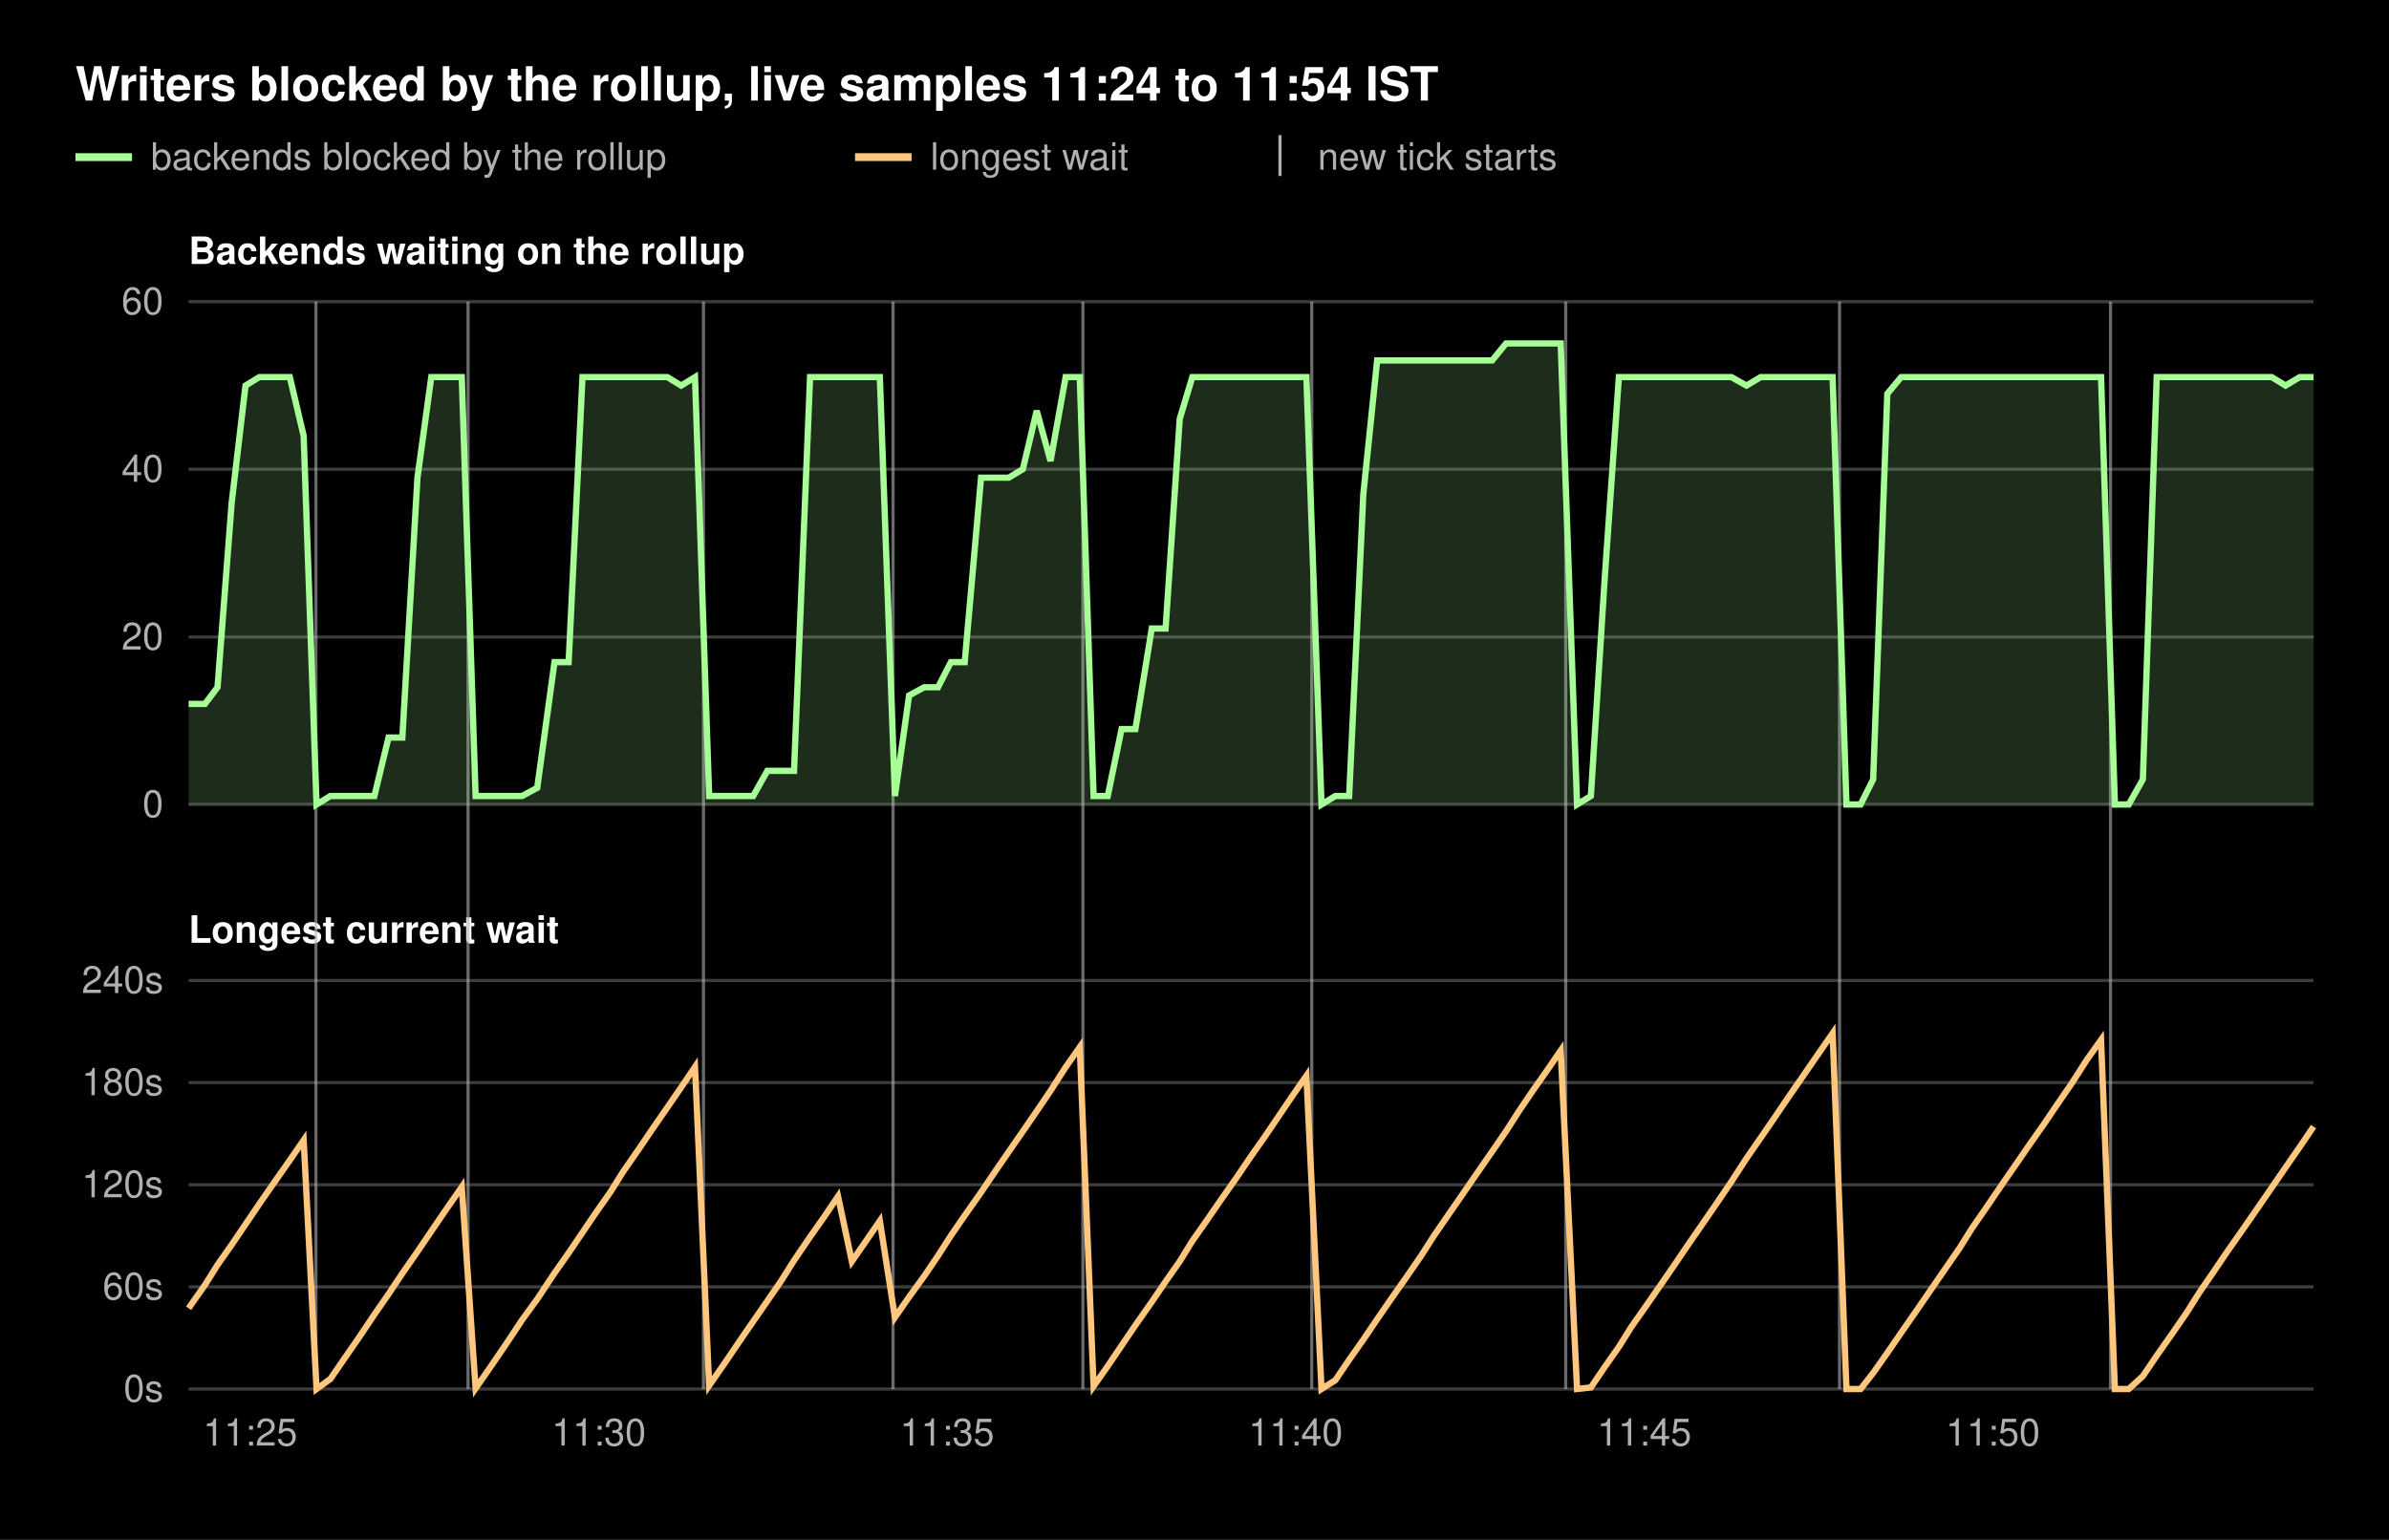
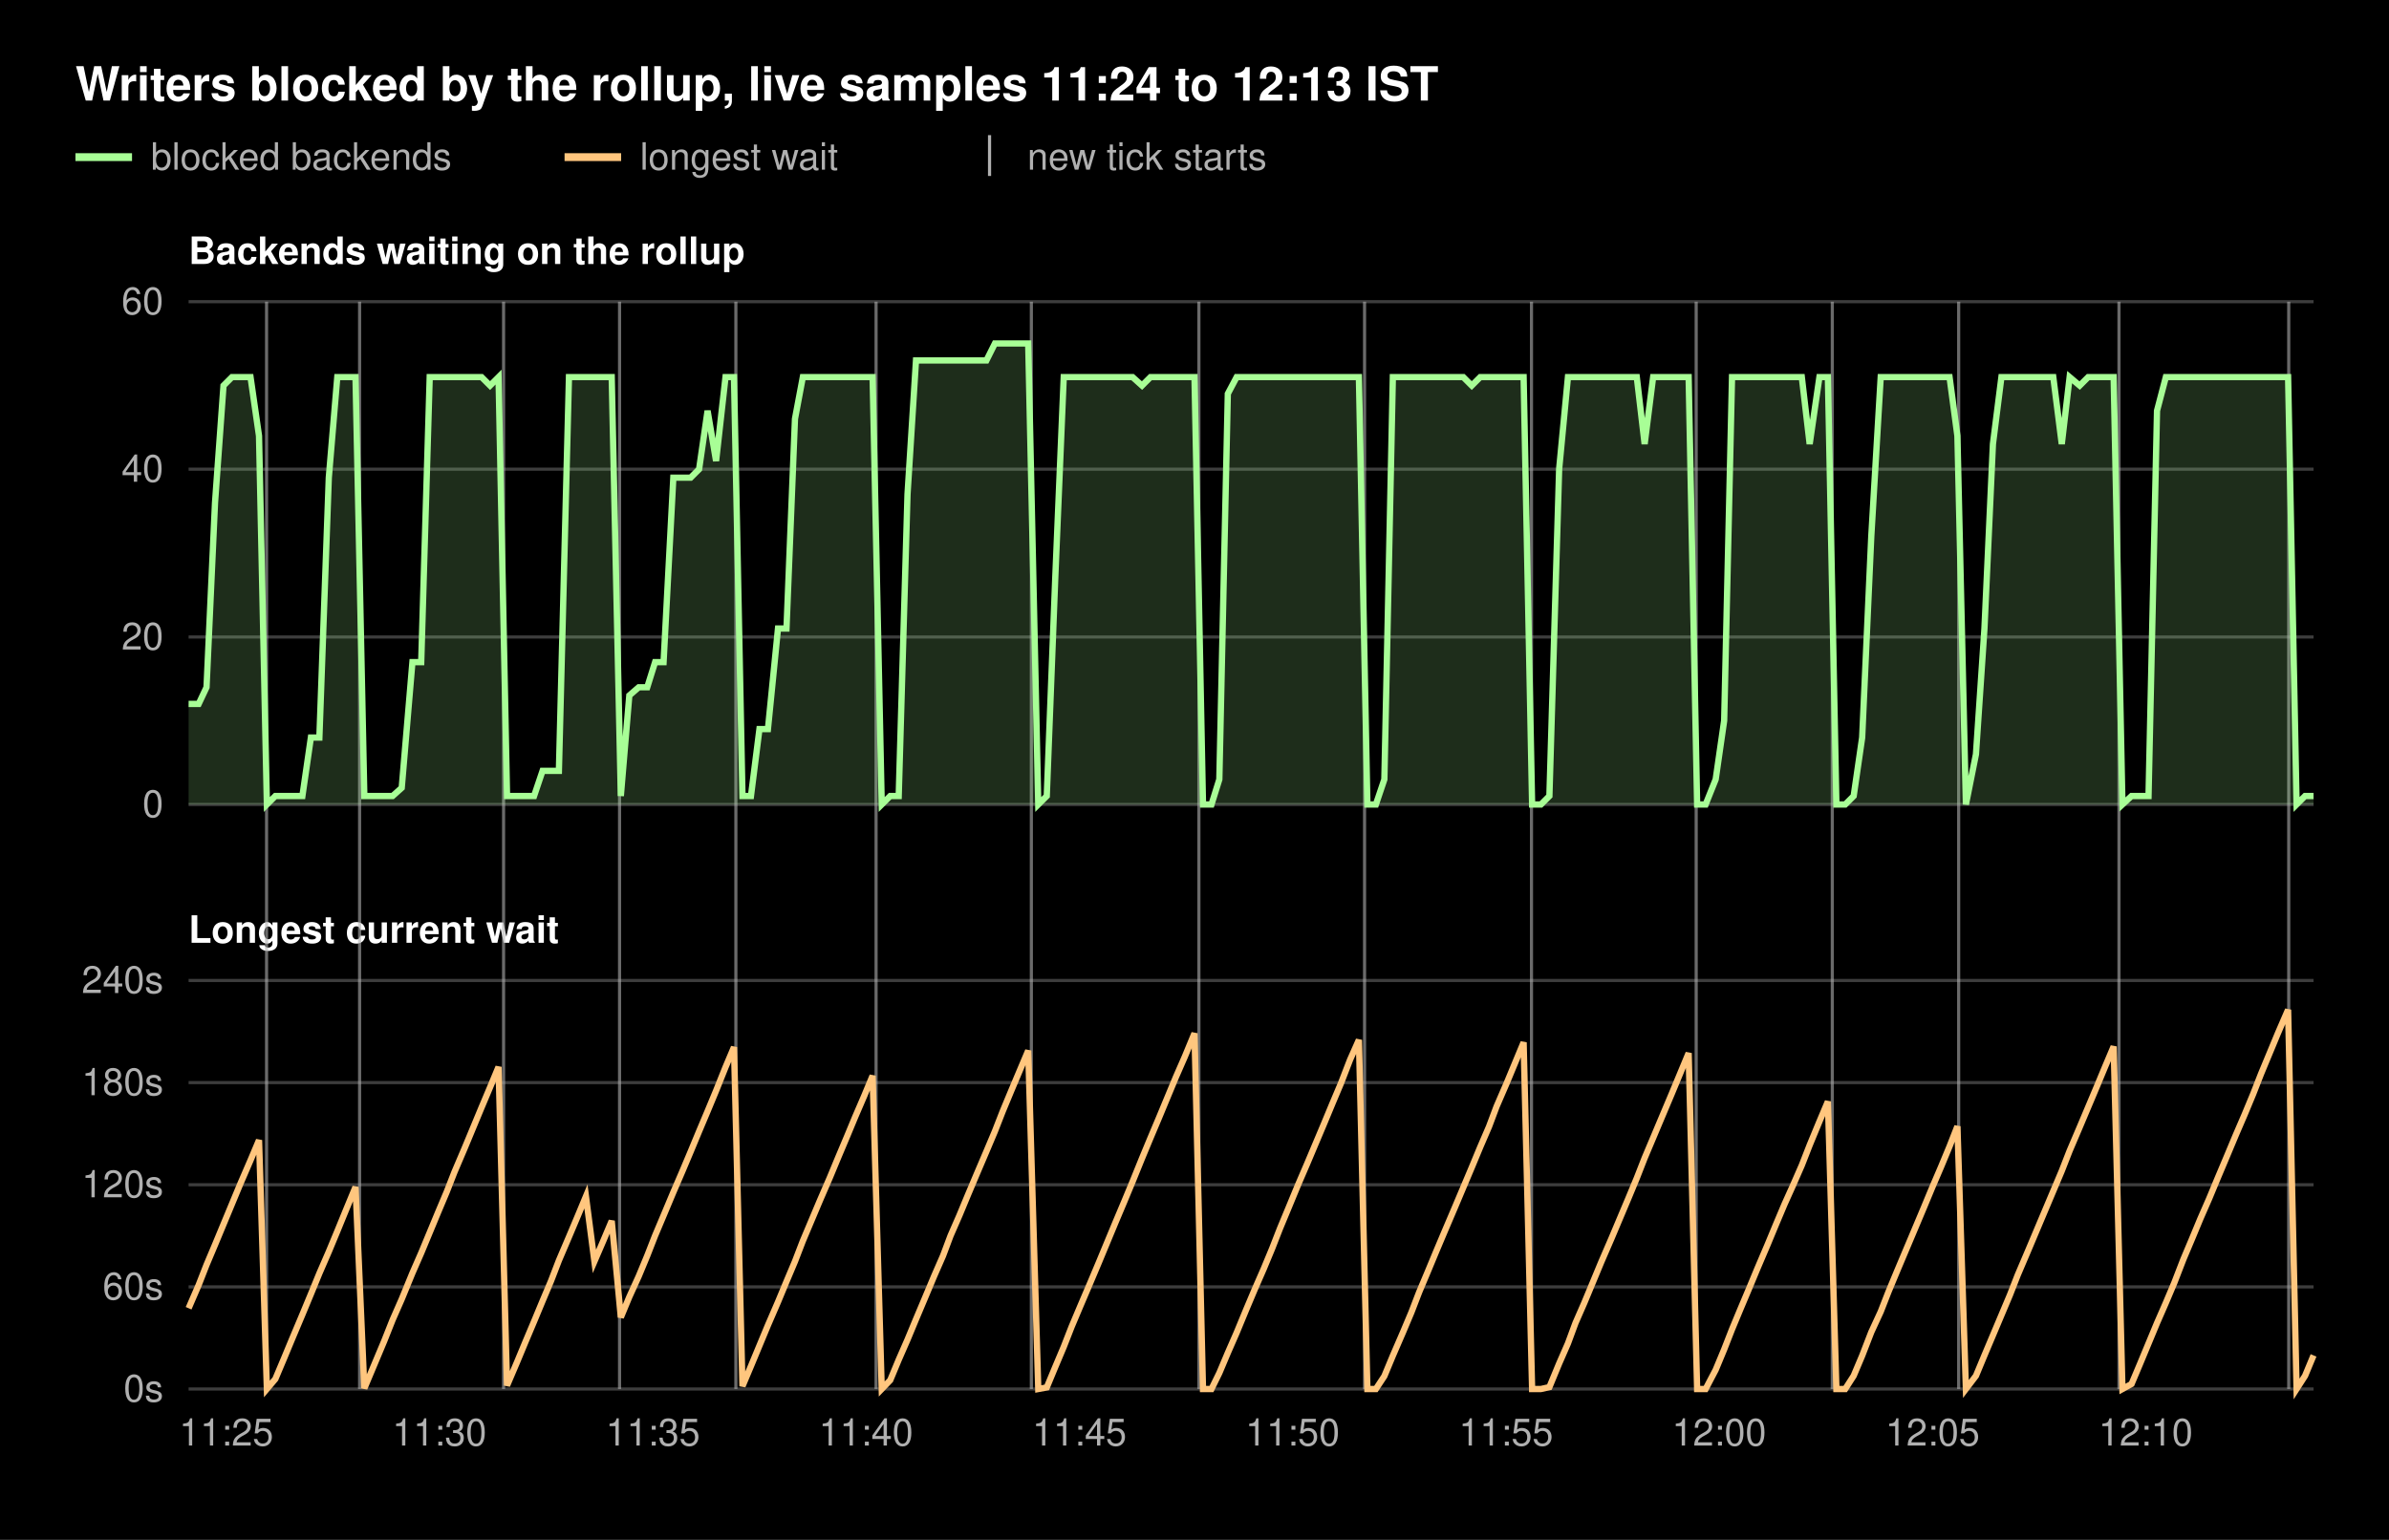
- <svg xmlns="http://www.w3.org/2000/svg" viewBox="0 0 760 490" font-family="Helvetica, Arial, sans-serif" font-size="12" role="img" aria-label="Writers blocked by the rollup and the longest wait, sampled about every 12 seconds from 11:24 to 11:54 IST. Up to 55 backends were waiting at once and the longest wait was 209 seconds.">
+ <svg xmlns="http://www.w3.org/2000/svg" viewBox="0 0 760 490" font-family="Helvetica, Arial, sans-serif" font-size="12" role="img" aria-label="Writers blocked by the rollup and the longest wait, sampled about every 12 seconds from 11:24 to 12:13 IST. Up to 55 backends were waiting at once and the longest wait was 223 seconds.">
  <rect width="760" height="490" fill="#000000" />
-   <text x="24" y="32" font-size="15" font-weight="700" fill="#FFFFFF">Writers blocked by the rollup, live samples 11:24 to 11:54 IST</text>
+   <text x="24" y="32" font-size="15" font-weight="700" fill="#FFFFFF">Writers blocked by the rollup, live samples 11:24 to 12:13 IST</text>
  <path d="M24 50H42" stroke="#a8fe96" stroke-width="2.5" />
-   <text x="48" y="54" fill="#b0b0b0">backends blocked by the rollup</text>
-   <path d="M272.0 50H290.0" stroke="#ffc67e" stroke-width="2.5" />
-   <text x="296.0" y="54" fill="#b0b0b0">longest wait</text>
-   <path d="M407.2 43V56" stroke="#b0b0b0" stroke-width="1" />
-   <text x="419.2" y="54" fill="#b0b0b0">new tick starts</text>
+   <text x="48" y="54" fill="#b0b0b0">blocked backends</text>
+   <path d="M179.6 50H197.6" stroke="#ffc67e" stroke-width="2.5" />
+   <text x="203.6" y="54" fill="#b0b0b0">longest wait</text>
+   <path d="M314.8 43V56" stroke="#b0b0b0" stroke-width="1" />
+   <text x="326.8" y="54" fill="#b0b0b0">new tick starts</text>
  <path d="M60 256.0H736" stroke="#3d3d3d" stroke-width="1" />
  <text x="52" y="260.0" text-anchor="end" fill="#b0b0b0">0</text>
  <path d="M60 202.7H736" stroke="#3d3d3d" stroke-width="1" />
  <text x="52" y="206.7" text-anchor="end" fill="#b0b0b0">20</text>
  <path d="M60 149.3H736" stroke="#3d3d3d" stroke-width="1" />
  <text x="52" y="153.3" text-anchor="end" fill="#b0b0b0">40</text>
  <path d="M60 96.0H736" stroke="#3d3d3d" stroke-width="1" />
  <text x="52" y="100.0" text-anchor="end" fill="#b0b0b0">60</text>
  <path d="M60 442.0H736" stroke="#3d3d3d" stroke-width="1" />
  <text x="52" y="446.0" text-anchor="end" fill="#b0b0b0">0s</text>
  <path d="M60 409.5H736" stroke="#3d3d3d" stroke-width="1" />
  <text x="52" y="413.5" text-anchor="end" fill="#b0b0b0">60s</text>
  <path d="M60 377.0H736" stroke="#3d3d3d" stroke-width="1" />
  <text x="52" y="381.0" text-anchor="end" fill="#b0b0b0">120s</text>
  <path d="M60 344.5H736" stroke="#3d3d3d" stroke-width="1" />
  <text x="52" y="348.5" text-anchor="end" fill="#b0b0b0">180s</text>
  <path d="M60 312.0H736" stroke="#3d3d3d" stroke-width="1" />
  <text x="52" y="316.0" text-anchor="end" fill="#b0b0b0">240s</text>
  <text x="60" y="84" fill="#FFFFFF" font-size="12" font-weight="700">Backends waiting on the rollup</text>
  <text x="60" y="300" fill="#FFFFFF" font-size="12" font-weight="700">Longest current wait</text>
-   <path d="M100.5 96V442" stroke="#b0b0b0" stroke-width="1" stroke-opacity="0.6" />
-   <path d="M148.9 96V442" stroke="#b0b0b0" stroke-width="1" stroke-opacity="0.6" />
-   <path d="M223.8 96V442" stroke="#b0b0b0" stroke-width="1" stroke-opacity="0.6" />
-   <path d="M284.1 96V442" stroke="#b0b0b0" stroke-width="1" stroke-opacity="0.6" />
-   <path d="M344.5 96V442" stroke="#b0b0b0" stroke-width="1" stroke-opacity="0.6" />
-   <path d="M417.3 96V442" stroke="#b0b0b0" stroke-width="1" stroke-opacity="0.6" />
-   <path d="M498.1 96V442" stroke="#b0b0b0" stroke-width="1" stroke-opacity="0.6" />
-   <path d="M585.2 96V442" stroke="#b0b0b0" stroke-width="1" stroke-opacity="0.6" />
-   <path d="M671.4 96V442" stroke="#b0b0b0" stroke-width="1" stroke-opacity="0.6" />
-   <polygon fill="#a8fe96" fill-opacity="0.18" points="60.0,256.0 60.0,224.0 65.2,224.0 69.2,218.7 73.7,160.0 78.1,122.7 82.5,120.0 87.0,120.0 92.2,120.0 96.6,138.7 100.7,256.0 105.1,253.3 109.5,253.3 114.0,253.3 119.1,253.3 123.6,234.7 128.0,234.7 132.8,152.0 137.2,120.0 141.7,120.0 146.9,120.0 151.3,253.3 156.1,253.3 161.6,253.3 166.1,253.3 170.9,250.7 176.4,210.7 180.9,210.7 185.3,120.0 189.7,120.0 194.2,120.0 198.2,120.0 203.4,120.0 207.8,120.0 212.3,120.0 216.7,122.7 221.1,120.0 225.6,253.3 230.8,253.3 235.2,253.3 239.6,253.3 244.1,245.3 248.5,245.3 252.6,245.3 257.7,120.0 262.2,120.0 266.6,120.0 271.0,120.0 275.5,120.0 279.9,120.0 284.7,253.3 289.2,221.3 294.0,218.7 298.4,218.7 302.5,210.7 306.9,210.7 312.1,152.0 316.5,152.0 320.9,152.0 325.4,149.3 329.8,130.7 334.2,146.7 339.0,120.0 343.5,120.0 347.9,253.3 352.4,253.3 356.8,232.0 361.2,232.0 366.4,200.0 370.8,200.0 375.3,133.3 379.3,120.0 383.8,120.0 388.2,120.0 393.4,120.0 397.8,120.0 402.3,120.0 406.7,120.0 411.1,120.0 415.6,120.0 420.4,256.0 424.8,253.3 429.2,253.3 433.7,157.3 438.1,114.7 442.5,114.7 447.7,114.7 452.1,114.7 456.2,114.7 460.6,114.7 465.1,114.7 469.5,114.7 474.7,114.7 479.1,109.3 483.2,109.3 487.6,109.3 492.1,109.3 496.5,109.3 501.7,256.0 506.1,253.3 510.5,184.0 515.0,120.0 519.0,120.0 523.5,120.0 528.7,120.0 533.1,120.0 537.5,120.0 542.0,120.0 546.4,120.0 550.8,120.0 555.6,122.7 560.1,120.0 564.5,120.0 568.9,120.0 573.4,120.0 577.8,120.0 583.0,120.0 587.4,256.0 591.9,256.0 595.9,248.0 600.4,125.3 604.8,120.0 610.0,120.0 614.4,120.0 618.8,120.0 623.3,120.0 627.3,120.0 631.8,120.0 636.9,120.0 641.4,120.0 645.8,120.0 650.3,120.0 654.7,120.0 659.1,120.0 663.9,120.0 668.4,120.0 672.8,256.0 677.2,256.0 681.7,248.0 686.1,120.0 691.3,120.0 695.7,120.0 699.8,120.0 704.2,120.0 708.6,120.0 713.1,120.0 718.3,120.0 722.7,120.0 727.1,122.7 731.6,120.0 736.0,120.0 736.0,256.0" />
-   <polyline fill="none" stroke="#a8fe96" stroke-width="2" points="60.0,224.0 65.2,224.0 69.2,218.7 73.7,160.0 78.1,122.7 82.5,120.0 87.0,120.0 92.2,120.0 96.6,138.7 100.7,256.0 105.1,253.3 109.5,253.3 114.0,253.3 119.1,253.3 123.6,234.7 128.0,234.7 132.8,152.0 137.2,120.0 141.7,120.0 146.9,120.0 151.3,253.3 156.1,253.3 161.6,253.3 166.1,253.3 170.9,250.7 176.4,210.7 180.9,210.7 185.3,120.0 189.7,120.0 194.2,120.0 198.2,120.0 203.4,120.0 207.8,120.0 212.3,120.0 216.7,122.7 221.1,120.0 225.6,253.3 230.8,253.3 235.2,253.3 239.6,253.3 244.1,245.3 248.5,245.3 252.6,245.3 257.7,120.0 262.2,120.0 266.6,120.0 271.0,120.0 275.5,120.0 279.9,120.0 284.7,253.3 289.2,221.3 294.0,218.7 298.4,218.7 302.5,210.7 306.9,210.7 312.1,152.0 316.5,152.0 320.9,152.0 325.4,149.3 329.8,130.7 334.2,146.7 339.0,120.0 343.5,120.0 347.9,253.3 352.4,253.3 356.8,232.0 361.2,232.0 366.4,200.0 370.8,200.0 375.3,133.3 379.3,120.0 383.8,120.0 388.2,120.0 393.4,120.0 397.8,120.0 402.3,120.0 406.7,120.0 411.1,120.0 415.6,120.0 420.4,256.0 424.8,253.3 429.2,253.3 433.7,157.3 438.1,114.7 442.5,114.7 447.7,114.7 452.1,114.7 456.2,114.7 460.6,114.7 465.1,114.7 469.5,114.7 474.7,114.7 479.1,109.3 483.2,109.3 487.6,109.3 492.1,109.3 496.5,109.3 501.7,256.0 506.1,253.3 510.5,184.0 515.0,120.0 519.0,120.0 523.5,120.0 528.7,120.0 533.1,120.0 537.5,120.0 542.0,120.0 546.4,120.0 550.8,120.0 555.6,122.7 560.1,120.0 564.5,120.0 568.9,120.0 573.4,120.0 577.8,120.0 583.0,120.0 587.4,256.0 591.9,256.0 595.9,248.0 600.4,125.3 604.8,120.0 610.0,120.0 614.4,120.0 618.8,120.0 623.3,120.0 627.3,120.0 631.8,120.0 636.9,120.0 641.4,120.0 645.8,120.0 650.3,120.0 654.7,120.0 659.1,120.0 663.9,120.0 668.4,120.0 672.8,256.0 677.2,256.0 681.7,248.0 686.1,120.0 691.3,120.0 695.7,120.0 699.8,120.0 704.2,120.0 708.6,120.0 713.1,120.0 718.3,120.0 722.7,120.0 727.1,122.7 731.6,120.0 736.0,120.0" />
-   <polyline fill="none" stroke="#ffc67e" stroke-width="2" points="60.0,416.3 65.2,408.9 69.2,402.5 73.7,396.1 78.1,389.6 82.5,383.1 87.0,376.6 92.2,369.2 96.6,362.8 100.7,442.0 105.1,438.8 109.5,432.4 114.0,425.9 119.1,418.3 123.6,411.8 128.0,405.2 132.8,398.3 137.2,391.8 141.7,385.2 146.9,377.7 151.3,441.8 156.1,434.9 161.6,426.8 166.1,420.0 170.9,413.4 176.4,405.1 180.9,398.7 185.3,392.2 189.7,385.7 194.2,379.3 198.2,372.9 203.4,365.4 207.8,358.9 212.3,352.4 216.7,346.0 221.1,339.5 225.6,440.9 230.8,433.4 235.2,426.9 239.6,420.5 244.1,414.0 248.5,407.6 252.6,401.1 257.7,393.6 262.2,387.2 266.6,380.7 271.0,401.4 275.5,394.9 279.9,388.5 284.7,419.2 289.2,412.7 294.0,406.1 298.4,399.6 302.5,393.2 306.9,386.8 312.1,379.4 316.5,372.9 320.9,366.5 325.4,360.0 329.8,353.6 334.2,347.1 339.0,339.6 343.5,333.2 347.9,441.1 352.4,434.7 356.8,428.2 361.2,421.7 366.4,414.3 370.8,407.8 375.3,401.4 379.3,394.9 383.8,388.5 388.2,382.1 393.4,374.7 397.8,368.2 402.3,361.8 406.7,355.3 411.1,348.8 415.6,342.3 420.4,442.0 424.8,439.2 429.2,432.7 433.7,426.3 438.1,419.8 442.5,413.4 447.7,406.0 452.1,399.6 456.2,393.2 460.6,386.8 465.1,380.3 469.5,373.9 474.7,366.4 479.1,360.0 483.2,353.6 487.6,347.1 492.1,340.7 496.5,334.3 501.7,442.0 506.1,441.5 510.5,435.0 515.0,428.6 519.0,422.2 523.5,415.8 528.7,408.3 533.1,401.9 537.5,395.4 542.0,388.9 546.4,382.5 550.8,376.0 555.6,368.6 560.1,362.1 564.5,355.7 568.9,349.2 573.4,342.7 577.8,336.3 583.0,328.8 587.4,442.0 591.9,442.0 595.9,436.9 600.4,430.5 604.8,424.1 610.0,416.6 614.4,410.2 618.8,403.8 623.3,397.3 627.3,390.9 631.8,384.4 636.9,376.9 641.4,370.4 645.8,364.0 650.3,357.6 654.7,351.1 659.1,344.7 663.9,337.2 668.4,330.9 672.8,442.0 677.2,442.0 681.7,437.9 686.1,431.4 691.3,424.0 695.7,417.6 699.8,411.1 704.2,404.7 708.6,398.2 713.1,391.8 718.3,384.3 722.7,377.9 727.1,371.5 731.6,365.0 736.0,358.5" />
-   <text x="79.6" y="460" text-anchor="middle" fill="#b0b0b0">11:25</text>
-   <text x="190.5" y="460" text-anchor="middle" fill="#b0b0b0">11:30</text>
-   <text x="301.3" y="460" text-anchor="middle" fill="#b0b0b0">11:35</text>
-   <text x="412.2" y="460" text-anchor="middle" fill="#b0b0b0">11:40</text>
-   <text x="523.1" y="460" text-anchor="middle" fill="#b0b0b0">11:45</text>
-   <text x="634.0" y="460" text-anchor="middle" fill="#b0b0b0">11:50</text>
+   <path d="M84.8 96V442" stroke="#b0b0b0" stroke-width="1" stroke-opacity="0.6" />
+   <path d="M114.4 96V442" stroke="#b0b0b0" stroke-width="1" stroke-opacity="0.6" />
+   <path d="M160.2 96V442" stroke="#b0b0b0" stroke-width="1" stroke-opacity="0.6" />
+   <path d="M197.1 96V442" stroke="#b0b0b0" stroke-width="1" stroke-opacity="0.6" />
+   <path d="M234.1 96V442" stroke="#b0b0b0" stroke-width="1" stroke-opacity="0.6" />
+   <path d="M278.7 96V442" stroke="#b0b0b0" stroke-width="1" stroke-opacity="0.6" />
+   <path d="M328.1 96V442" stroke="#b0b0b0" stroke-width="1" stroke-opacity="0.6" />
+   <path d="M381.4 96V442" stroke="#b0b0b0" stroke-width="1" stroke-opacity="0.6" />
+   <path d="M434.1 96V442" stroke="#b0b0b0" stroke-width="1" stroke-opacity="0.6" />
+   <path d="M487.2 96V442" stroke="#b0b0b0" stroke-width="1" stroke-opacity="0.6" />
+   <path d="M539.6 96V442" stroke="#b0b0b0" stroke-width="1" stroke-opacity="0.6" />
+   <path d="M582.9 96V442" stroke="#b0b0b0" stroke-width="1" stroke-opacity="0.6" />
+   <path d="M623.1 96V442" stroke="#b0b0b0" stroke-width="1" stroke-opacity="0.6" />
+   <path d="M674.1 96V442" stroke="#b0b0b0" stroke-width="1" stroke-opacity="0.6" />
+   <path d="M728.1 96V442" stroke="#b0b0b0" stroke-width="1" stroke-opacity="0.6" />
+   <polygon fill="#a8fe96" fill-opacity="0.18" points="60.0,256.0 60.0,224.0 63.2,224.0 65.7,218.7 68.4,160.0 71.1,122.7 73.8,120.0 76.5,120.0 79.7,120.0 82.4,138.7 84.9,256.0 87.6,253.3 90.3,253.3 93.0,253.3 96.2,253.3 98.9,234.7 101.6,234.7 104.6,152.0 107.3,120.0 110.0,120.0 113.1,120.0 115.9,253.3 118.8,253.3 122.2,253.3 124.9,253.3 127.8,250.7 131.2,210.7 134.0,210.7 136.7,120.0 139.4,120.0 142.1,120.0 144.6,120.0 147.8,120.0 150.5,120.0 153.2,120.0 155.9,122.7 158.6,120.0 161.3,253.3 164.5,253.3 167.2,253.3 169.9,253.3 172.6,245.3 175.3,245.3 177.8,245.3 181.0,120.0 183.7,120.0 186.4,120.0 189.1,120.0 191.9,120.0 194.6,120.0 197.5,253.3 200.2,221.3 203.2,218.7 205.9,218.7 208.4,210.7 211.1,210.7 214.2,152.0 217.0,152.0 219.7,152.0 222.4,149.3 225.1,130.7 227.8,146.7 230.8,120.0 233.5,120.0 236.2,253.3 238.9,253.3 241.6,232.0 244.3,232.0 247.5,200.0 250.2,200.0 252.9,133.3 255.4,120.0 258.1,120.0 260.8,120.0 264.0,120.0 266.7,120.0 269.4,120.0 272.1,120.0 274.9,120.0 277.6,120.0 280.5,256.0 283.2,253.3 285.9,253.3 288.7,157.3 291.4,114.7 294.1,114.7 297.2,114.7 300.0,114.7 302.4,114.7 305.2,114.7 307.9,114.7 310.6,114.7 313.8,114.7 316.5,109.3 319.0,109.3 321.7,109.3 324.4,109.3 327.1,109.3 330.3,256.0 333.0,253.3 335.7,184.0 338.4,120.0 340.9,120.0 343.6,120.0 346.8,120.0 349.5,120.0 352.2,120.0 354.9,120.0 357.6,120.0 360.3,120.0 363.3,122.7 366.0,120.0 368.7,120.0 371.4,120.0 374.1,120.0 376.9,120.0 380.0,120.0 382.7,256.0 385.4,256.0 387.9,248.0 390.6,125.3 393.4,120.0 396.5,120.0 399.2,120.0 402.0,120.0 404.7,120.0 407.2,120.0 409.9,120.0 413.0,120.0 415.8,120.0 418.5,120.0 421.2,120.0 423.9,120.0 426.6,120.0 429.5,120.0 432.3,120.0 435.0,256.0 437.7,256.0 440.4,248.0 443.1,120.0 446.3,120.0 449.0,120.0 451.5,120.0 454.2,120.0 456.9,120.0 459.6,120.0 462.8,120.0 465.5,120.0 468.2,122.7 470.9,120.0 473.7,120.0 476.1,120.0 479.3,120.0 482.0,120.0 484.7,120.0 487.4,256.0 490.2,256.0 492.9,253.3 496.0,149.3 498.8,120.0 501.2,120.0 504.0,120.0 506.7,120.0 509.4,120.0 512.6,120.0 515.3,120.0 518.0,120.0 520.7,120.0 523.2,141.3 525.9,120.0 529.1,120.0 531.8,120.0 534.5,120.0 537.2,120.0 539.9,256.0 542.6,256.0 545.8,248.0 548.5,229.3 551.0,120.0 553.7,120.0 556.4,120.0 559.1,120.0 562.3,120.0 565.0,120.0 567.7,120.0 570.4,120.0 573.2,120.0 575.7,141.3 578.8,120.0 581.5,120.0 584.2,256.0 587.0,256.0 589.7,253.3 592.4,234.7 595.3,170.7 598.3,120.0 600.8,120.0 603.5,120.0 606.2,120.0 608.9,120.0 612.1,120.0 614.8,120.0 617.5,120.0 620.2,120.0 622.7,138.7 625.4,256.0 628.6,240.0 631.3,200.0 634.0,141.3 636.7,120.0 639.4,120.0 641.9,120.0 645.1,120.0 647.8,120.0 650.5,120.0 653.2,120.0 655.9,141.3 658.4,120.0 661.6,122.7 664.3,120.0 667.0,120.0 669.7,120.0 672.4,120.0 675.2,256.0 678.1,253.3 680.8,253.3 683.5,253.3 686.2,130.7 689.0,120.0 691.7,120.0 694.6,120.0 697.3,120.0 700.0,120.0 702.8,120.0 705.5,120.0 708.2,120.0 711.3,120.0 714.1,120.0 716.8,120.0 719.3,120.0 722.0,120.0 724.7,120.0 727.9,120.0 730.6,256.0 733.3,253.3 736.0,253.3 736.0,256.0" />
+   <polyline fill="none" stroke="#a8fe96" stroke-width="2" points="60.0,224.0 63.2,224.0 65.7,218.7 68.4,160.0 71.1,122.7 73.8,120.0 76.5,120.0 79.7,120.0 82.4,138.7 84.9,256.0 87.6,253.3 90.3,253.3 93.0,253.3 96.2,253.3 98.9,234.7 101.6,234.7 104.6,152.0 107.3,120.0 110.0,120.0 113.1,120.0 115.9,253.3 118.8,253.3 122.2,253.3 124.9,253.3 127.8,250.7 131.2,210.7 134.0,210.7 136.7,120.0 139.4,120.0 142.1,120.0 144.6,120.0 147.8,120.0 150.5,120.0 153.2,120.0 155.9,122.7 158.6,120.0 161.3,253.3 164.5,253.3 167.2,253.3 169.9,253.3 172.6,245.3 175.3,245.3 177.8,245.3 181.0,120.0 183.7,120.0 186.4,120.0 189.1,120.0 191.9,120.0 194.6,120.0 197.5,253.3 200.2,221.3 203.2,218.7 205.9,218.7 208.4,210.7 211.1,210.7 214.2,152.0 217.0,152.0 219.7,152.0 222.4,149.3 225.1,130.7 227.8,146.7 230.8,120.0 233.5,120.0 236.2,253.3 238.9,253.3 241.6,232.0 244.3,232.0 247.5,200.0 250.2,200.0 252.9,133.3 255.4,120.0 258.1,120.0 260.8,120.0 264.0,120.0 266.7,120.0 269.4,120.0 272.1,120.0 274.9,120.0 277.6,120.0 280.5,256.0 283.2,253.3 285.9,253.3 288.7,157.3 291.4,114.7 294.1,114.7 297.2,114.7 300.0,114.7 302.4,114.7 305.2,114.7 307.9,114.7 310.6,114.7 313.8,114.7 316.5,109.3 319.0,109.3 321.7,109.3 324.4,109.3 327.1,109.3 330.3,256.0 333.0,253.3 335.7,184.0 338.4,120.0 340.9,120.0 343.6,120.0 346.8,120.0 349.5,120.0 352.2,120.0 354.9,120.0 357.6,120.0 360.3,120.0 363.3,122.7 366.0,120.0 368.7,120.0 371.4,120.0 374.1,120.0 376.9,120.0 380.0,120.0 382.7,256.0 385.4,256.0 387.9,248.0 390.6,125.3 393.4,120.0 396.5,120.0 399.2,120.0 402.0,120.0 404.7,120.0 407.2,120.0 409.9,120.0 413.0,120.0 415.8,120.0 418.5,120.0 421.2,120.0 423.9,120.0 426.6,120.0 429.5,120.0 432.3,120.0 435.0,256.0 437.7,256.0 440.4,248.0 443.1,120.0 446.3,120.0 449.0,120.0 451.5,120.0 454.2,120.0 456.9,120.0 459.6,120.0 462.8,120.0 465.5,120.0 468.2,122.7 470.9,120.0 473.7,120.0 476.1,120.0 479.3,120.0 482.0,120.0 484.7,120.0 487.4,256.0 490.2,256.0 492.9,253.3 496.0,149.3 498.8,120.0 501.2,120.0 504.0,120.0 506.7,120.0 509.4,120.0 512.6,120.0 515.3,120.0 518.0,120.0 520.7,120.0 523.2,141.3 525.9,120.0 529.1,120.0 531.8,120.0 534.5,120.0 537.2,120.0 539.9,256.0 542.6,256.0 545.8,248.0 548.5,229.3 551.0,120.0 553.7,120.0 556.4,120.0 559.1,120.0 562.3,120.0 565.0,120.0 567.7,120.0 570.4,120.0 573.2,120.0 575.7,141.3 578.8,120.0 581.5,120.0 584.2,256.0 587.0,256.0 589.7,253.3 592.4,234.7 595.3,170.7 598.3,120.0 600.8,120.0 603.5,120.0 606.2,120.0 608.9,120.0 612.1,120.0 614.8,120.0 617.5,120.0 620.2,120.0 622.7,138.7 625.4,256.0 628.6,240.0 631.3,200.0 634.0,141.3 636.7,120.0 639.4,120.0 641.9,120.0 645.1,120.0 647.8,120.0 650.5,120.0 653.2,120.0 655.9,141.3 658.4,120.0 661.6,122.7 664.3,120.0 667.0,120.0 669.7,120.0 672.4,120.0 675.2,256.0 678.1,253.3 680.8,253.3 683.5,253.3 686.2,130.7 689.0,120.0 691.7,120.0 694.6,120.0 697.3,120.0 700.0,120.0 702.8,120.0 705.5,120.0 708.2,120.0 711.3,120.0 714.1,120.0 716.8,120.0 719.3,120.0 722.0,120.0 724.7,120.0 727.9,120.0 730.6,256.0 733.3,253.3 736.0,253.3" />
+   <polyline fill="none" stroke="#ffc67e" stroke-width="2" points="60.0,416.3 63.2,408.9 65.7,402.5 68.4,396.1 71.1,389.6 73.8,383.1 76.5,376.6 79.7,369.2 82.4,362.8 84.9,442.0 87.6,438.8 90.3,432.4 93.0,425.9 96.2,418.3 98.9,411.8 101.6,405.2 104.6,398.3 107.3,391.8 110.0,385.2 113.1,377.7 115.9,441.8 118.8,434.9 122.2,426.8 124.9,420.0 127.8,413.4 131.2,405.1 134.0,398.7 136.7,392.2 139.4,385.7 142.1,379.3 144.6,372.9 147.8,365.4 150.5,358.9 153.2,352.4 155.9,346.0 158.6,339.5 161.3,440.9 164.5,433.4 167.2,426.9 169.9,420.5 172.6,414.0 175.3,407.6 177.8,401.1 181.0,393.6 183.7,387.2 186.4,380.7 189.1,401.4 191.9,394.9 194.6,388.5 197.5,419.2 200.2,412.7 203.2,406.1 205.9,399.6 208.4,393.2 211.1,386.8 214.2,379.4 217.0,372.9 219.7,366.5 222.4,360.0 225.1,353.6 227.8,347.1 230.8,339.6 233.5,333.2 236.2,441.1 238.9,434.7 241.6,428.2 244.3,421.7 247.5,414.3 250.2,407.8 252.9,401.4 255.4,394.9 258.1,388.5 260.8,382.1 264.0,374.7 266.7,368.2 269.4,361.8 272.1,355.3 274.9,348.8 277.6,342.3 280.5,442.0 283.2,439.2 285.9,432.7 288.7,426.3 291.4,419.8 294.1,413.4 297.2,406.0 300.0,399.6 302.4,393.2 305.2,386.8 307.9,380.3 310.6,373.9 313.8,366.4 316.5,360.0 319.0,353.6 321.7,347.1 324.4,340.7 327.1,334.3 330.3,442.0 333.0,441.5 335.7,435.0 338.4,428.6 340.9,422.2 343.6,415.8 346.8,408.3 349.5,401.9 352.2,395.4 354.9,388.9 357.6,382.5 360.3,376.0 363.3,368.6 366.0,362.1 368.7,355.7 371.4,349.2 374.1,342.7 376.9,336.3 380.0,328.8 382.7,442.0 385.4,442.0 387.9,436.9 390.6,430.5 393.4,424.1 396.5,416.6 399.2,410.2 402.0,403.8 404.7,397.3 407.2,390.9 409.9,384.4 413.0,376.9 415.8,370.4 418.5,364.0 421.2,357.6 423.9,351.1 426.6,344.7 429.5,337.2 432.3,330.9 435.0,442.0 437.7,442.0 440.4,437.9 443.1,431.4 446.3,424.0 449.0,417.6 451.5,411.1 454.2,404.7 456.9,398.2 459.6,391.8 462.8,384.3 465.5,377.9 468.2,371.5 470.9,365.0 473.7,358.5 476.1,352.1 479.3,344.7 482.0,338.2 484.7,331.7 487.4,442.0 490.2,442.0 492.9,441.4 496.0,433.9 498.8,427.5 501.2,421.0 504.0,414.6 506.7,408.1 509.4,401.6 512.6,394.2 515.3,387.8 518.0,381.4 520.7,374.9 523.2,368.5 525.9,362.1 529.1,354.5 531.8,348.1 534.5,341.6 537.2,335.1 539.9,442.0 542.6,442.0 545.8,435.9 548.5,429.4 551.0,423.0 553.7,416.5 556.4,410.1 559.1,403.6 562.3,396.1 565.0,389.6 567.7,383.2 570.4,377.2 573.2,370.8 575.7,364.4 578.8,356.9 581.5,350.5 584.2,442.0 587.0,442.0 589.7,437.8 592.4,431.4 595.3,423.9 598.3,417.4 600.8,411.0 603.5,404.5 606.2,398.1 608.9,391.7 612.1,384.1 614.8,377.6 617.5,371.3 620.2,364.8 622.7,358.4 625.4,442.0 628.6,437.8 631.3,431.3 634.0,424.9 636.7,418.5 639.4,412.1 641.9,405.7 645.1,398.2 647.8,391.8 650.5,385.4 653.2,379.0 655.9,372.6 658.4,366.2 661.6,358.7 664.3,352.3 667.0,345.9 669.7,339.4 672.4,333.0 675.2,442.0 678.1,440.4 680.8,434.0 683.5,427.5 686.2,421.0 689.0,414.6 691.7,408.2 694.6,400.7 697.3,394.3 700.0,387.8 702.8,381.4 705.5,374.9 708.2,368.5 711.3,361.1 714.1,354.6 716.8,348.1 719.3,341.7 722.0,335.2 724.7,328.7 727.9,321.3 730.6,442.0 733.3,437.8 736.0,431.3" />
+   <text x="72.0" y="460" text-anchor="middle" fill="#b0b0b0">11:25</text>
+   <text x="139.8" y="460" text-anchor="middle" fill="#b0b0b0">11:30</text>
+   <text x="207.7" y="460" text-anchor="middle" fill="#b0b0b0">11:35</text>
+   <text x="275.5" y="460" text-anchor="middle" fill="#b0b0b0">11:40</text>
+   <text x="343.4" y="460" text-anchor="middle" fill="#b0b0b0">11:45</text>
+   <text x="411.2" y="460" text-anchor="middle" fill="#b0b0b0">11:50</text>
+   <text x="479.1" y="460" text-anchor="middle" fill="#b0b0b0">11:55</text>
+   <text x="546.9" y="460" text-anchor="middle" fill="#b0b0b0">12:00</text>
+   <text x="614.8" y="460" text-anchor="middle" fill="#b0b0b0">12:05</text>
+   <text x="682.6" y="460" text-anchor="middle" fill="#b0b0b0">12:10</text>
</svg>
